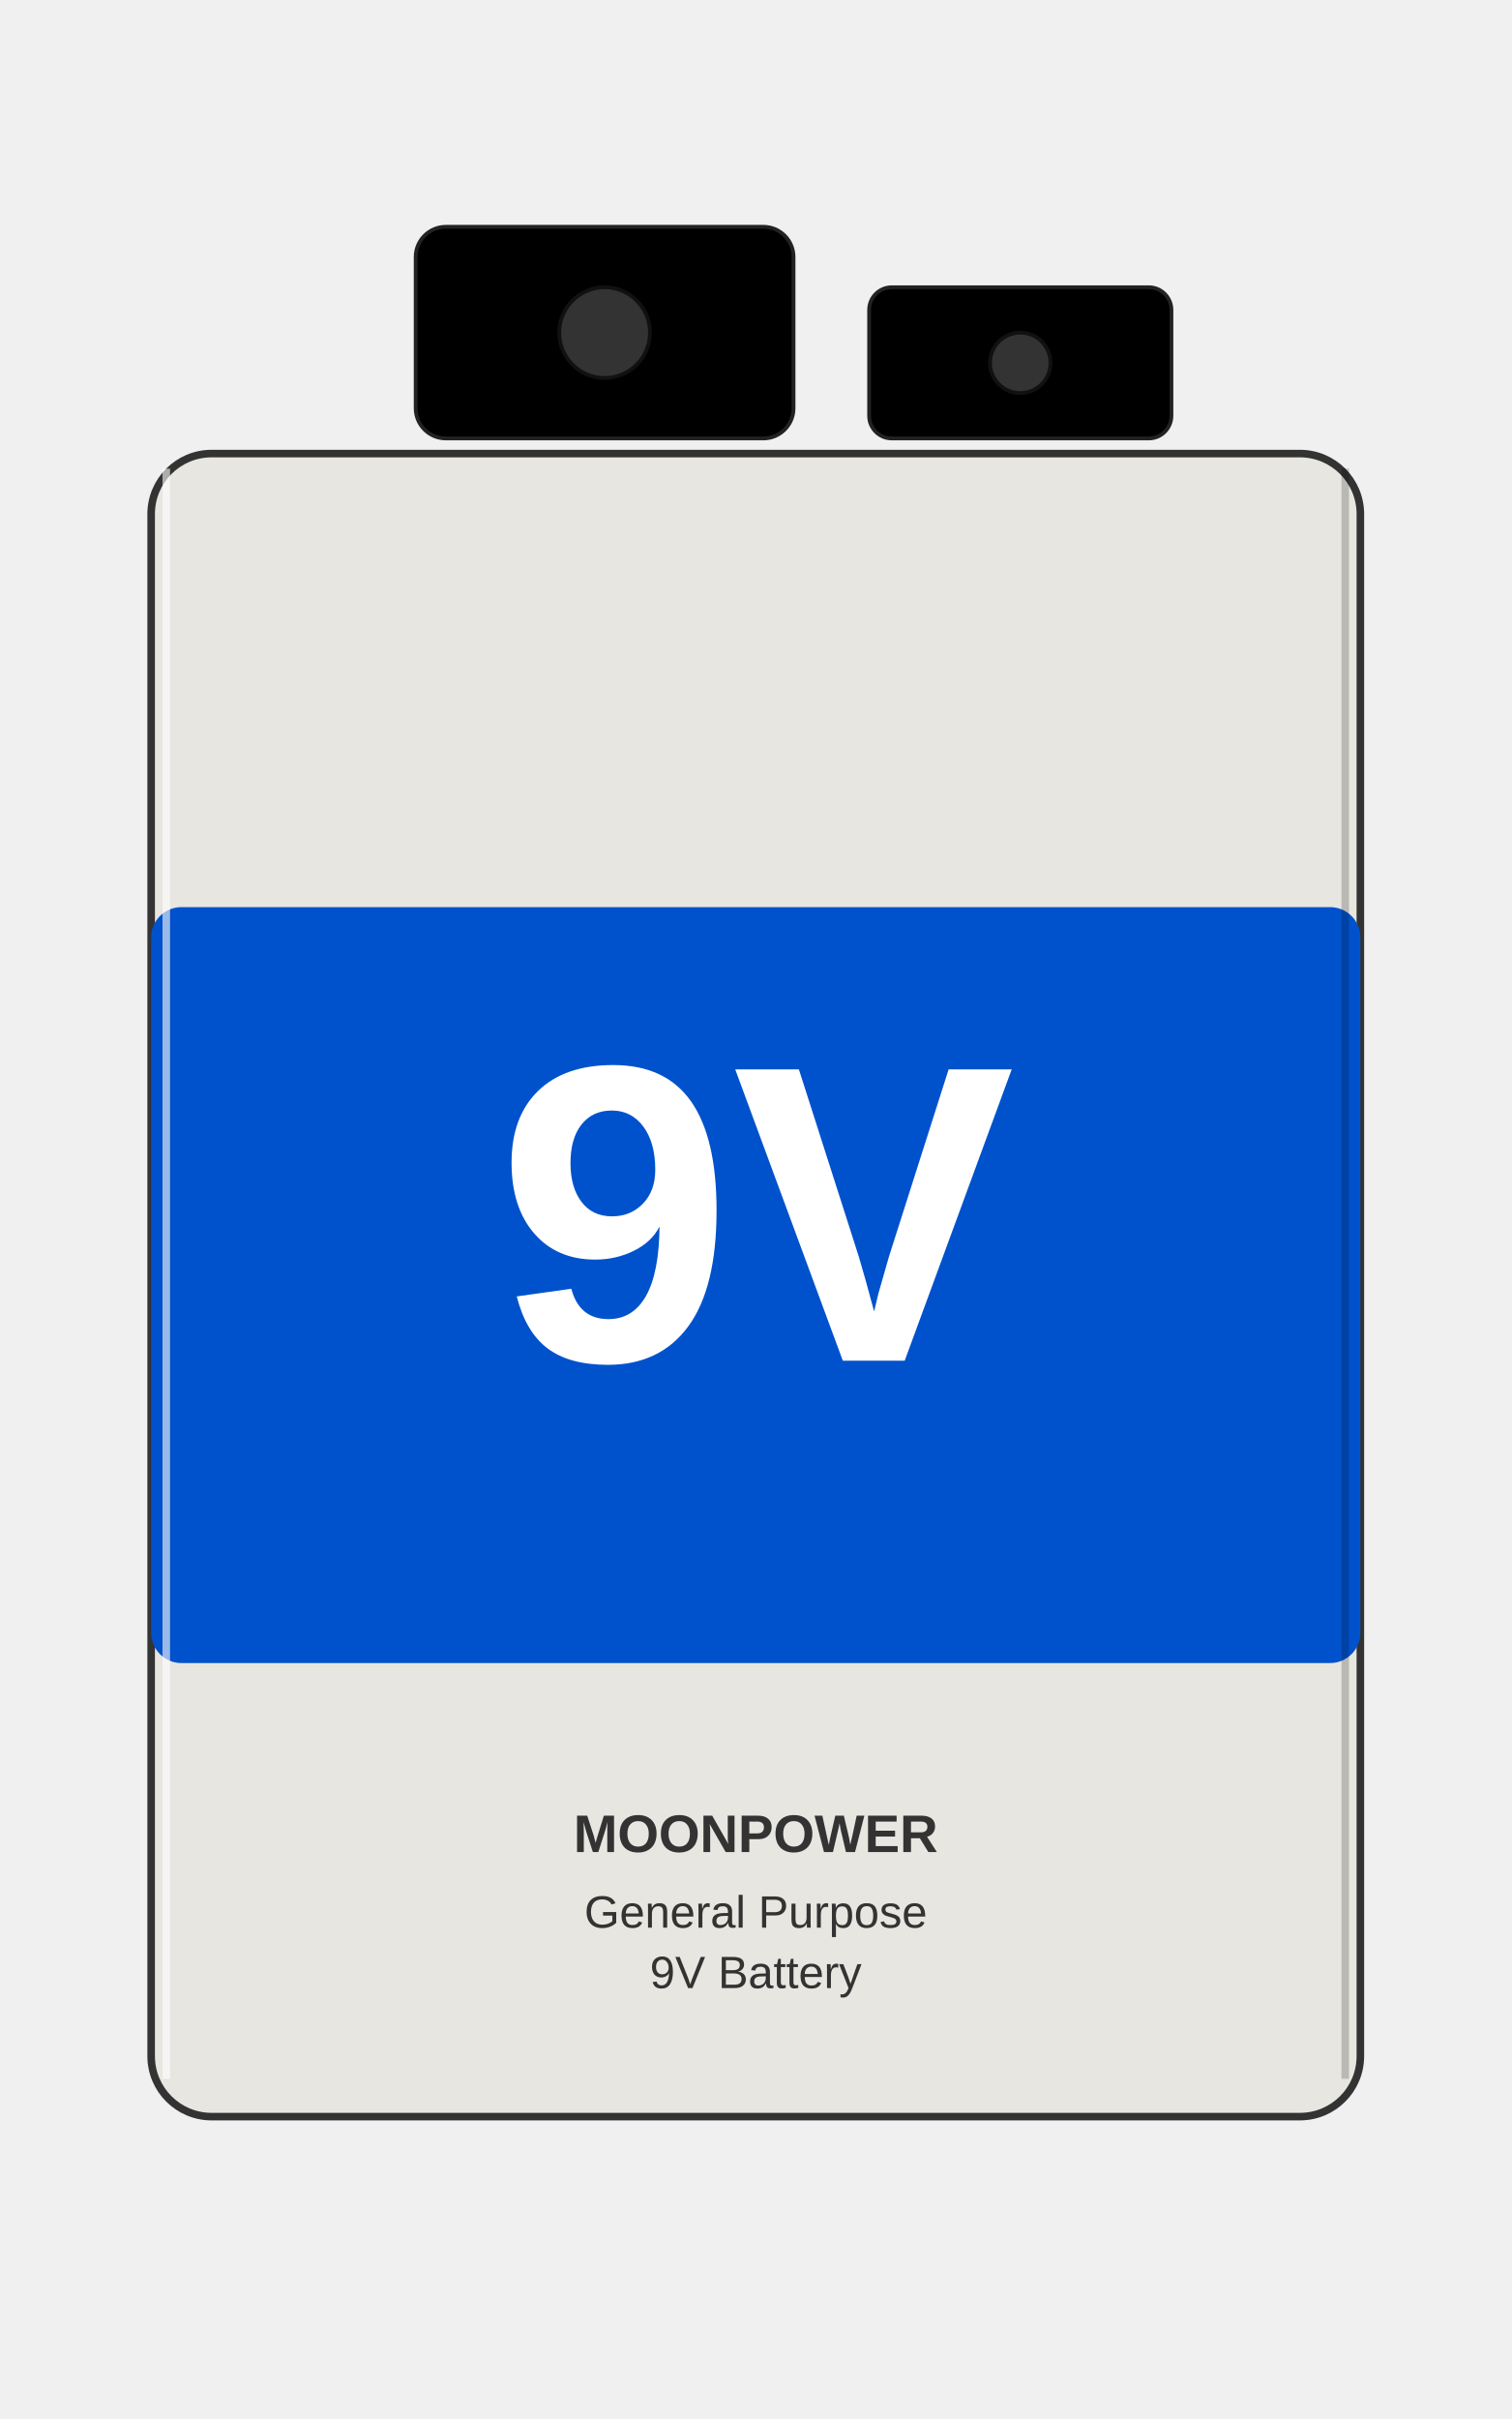
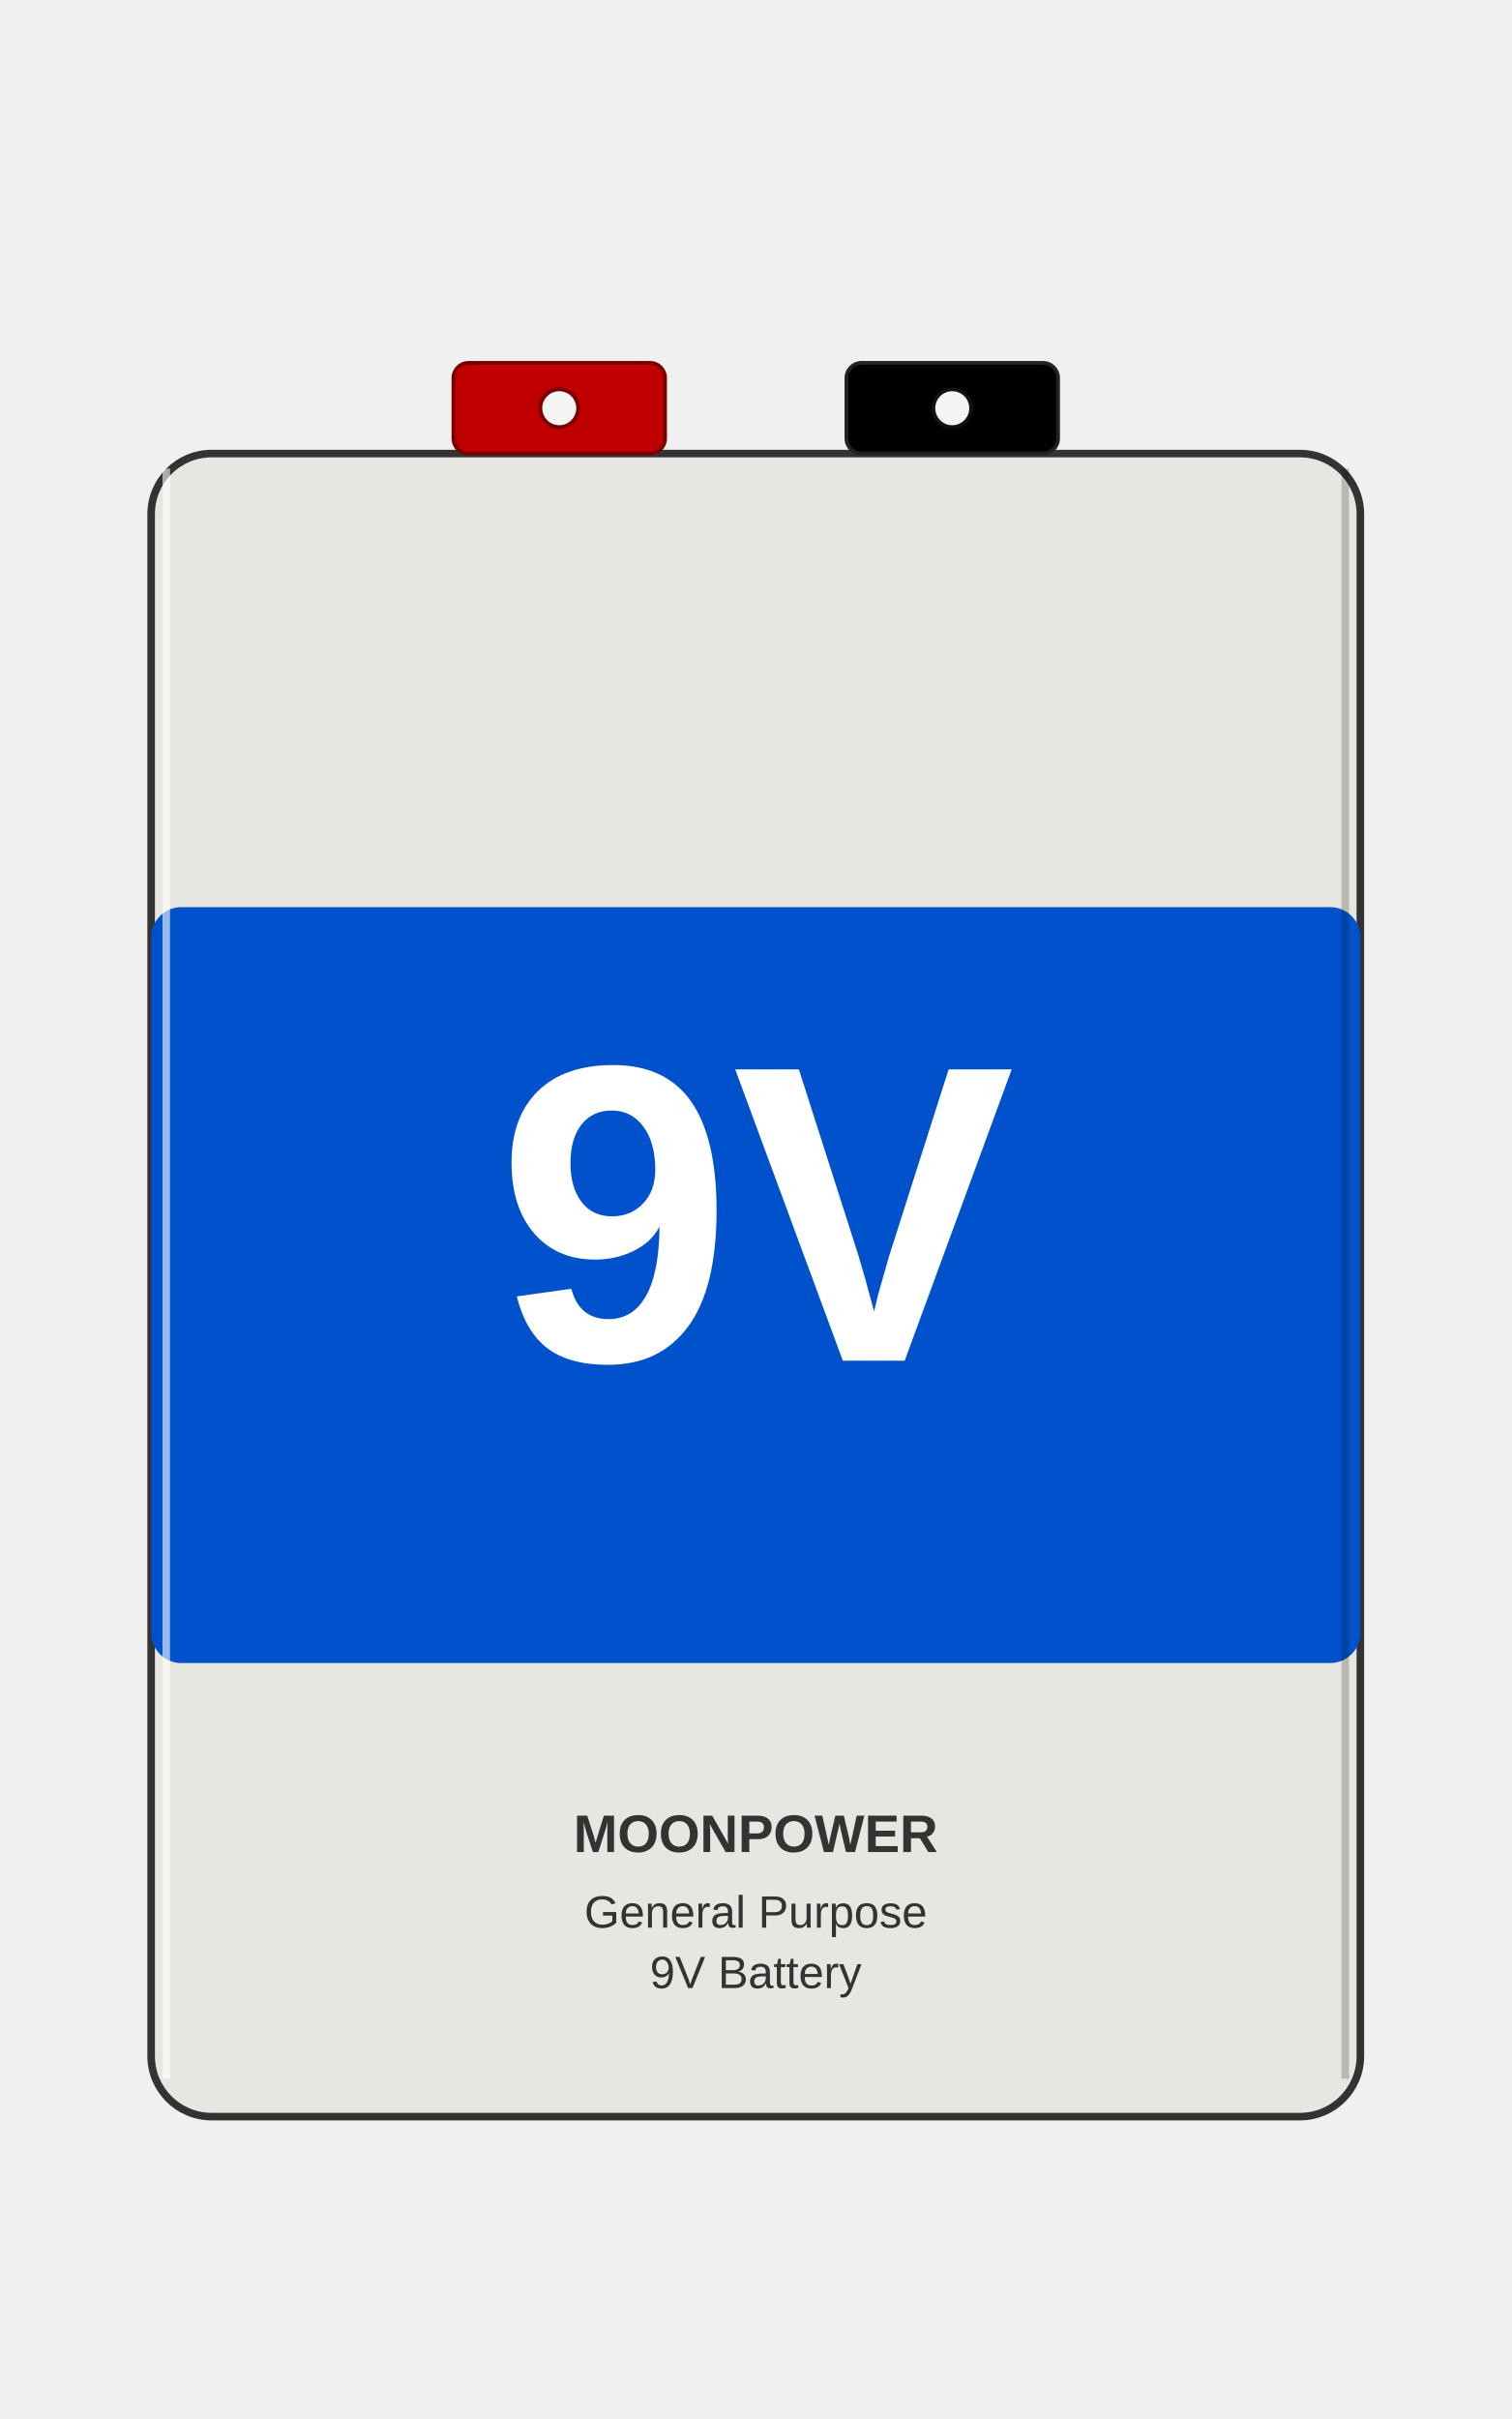
<svg xmlns="http://www.w3.org/2000/svg" version="1.1" viewBox="0 0 200 320" width="200" height="320">
  <rect x="20" y="60" width="160" height="220" rx="8" ry="8" fill="#E8E6E0" stroke="#333" stroke-width="1" />
  <rect x="20" y="120" width="160" height="100" rx="4" ry="4" fill="#0052CC" />
  <text x="100" y="180" font-family="Arial, sans-serif" font-size="56" font-weight="bold" text-anchor="middle" fill="white">9V</text>
  <g>
-     <rect x="55" y="30" width="50" height="28" rx="4" ry="4" fill="#000" stroke="#222" stroke-width="0.5" />
-     <circle cx="80" cy="44" r="6" fill="#333" stroke="#111" stroke-width="0.5" />
+     <rect x="60" y="48" width="28" height="12" rx="2" ry="2" fill="#c00000" stroke="#7a0000" stroke-width="0.5" />
+     <circle cx="74" cy="54" r="2.5" fill="#f4f4f4" stroke="#7a0000" stroke-width="0.5" />
  </g>
  <g>
-     <rect x="115" y="38" width="40" height="20" rx="3" ry="3" fill="#000" stroke="#222" stroke-width="0.5" />
-     <circle cx="135" cy="48" r="4" fill="#333" stroke="#111" stroke-width="0.5" />
+     <rect x="112" y="48" width="28" height="12" rx="2" ry="2" fill="#000" stroke="#222" stroke-width="0.5" />
+     <circle cx="126" cy="54" r="2.5" fill="#f4f4f4" stroke="#111" stroke-width="0.5" />
  </g>
  <line x1="22" y1="62" x2="22" y2="275" stroke="#FFFFFF" stroke-width="1" opacity="0.6" />
  <line x1="178" y1="62" x2="178" y2="275" stroke="#000000" stroke-width="1" opacity="0.2" />
  <text x="100" y="245" font-family="Arial, sans-serif" font-size="7" font-weight="bold" text-anchor="middle" fill="#333">MOONPOWER</text>
  <text x="100" y="255" font-family="Arial, sans-serif" font-size="6" text-anchor="middle" fill="#333">General Purpose</text>
  <text x="100" y="263" font-family="Arial, sans-serif" font-size="6" text-anchor="middle" fill="#333">9V Battery</text>
</svg>
